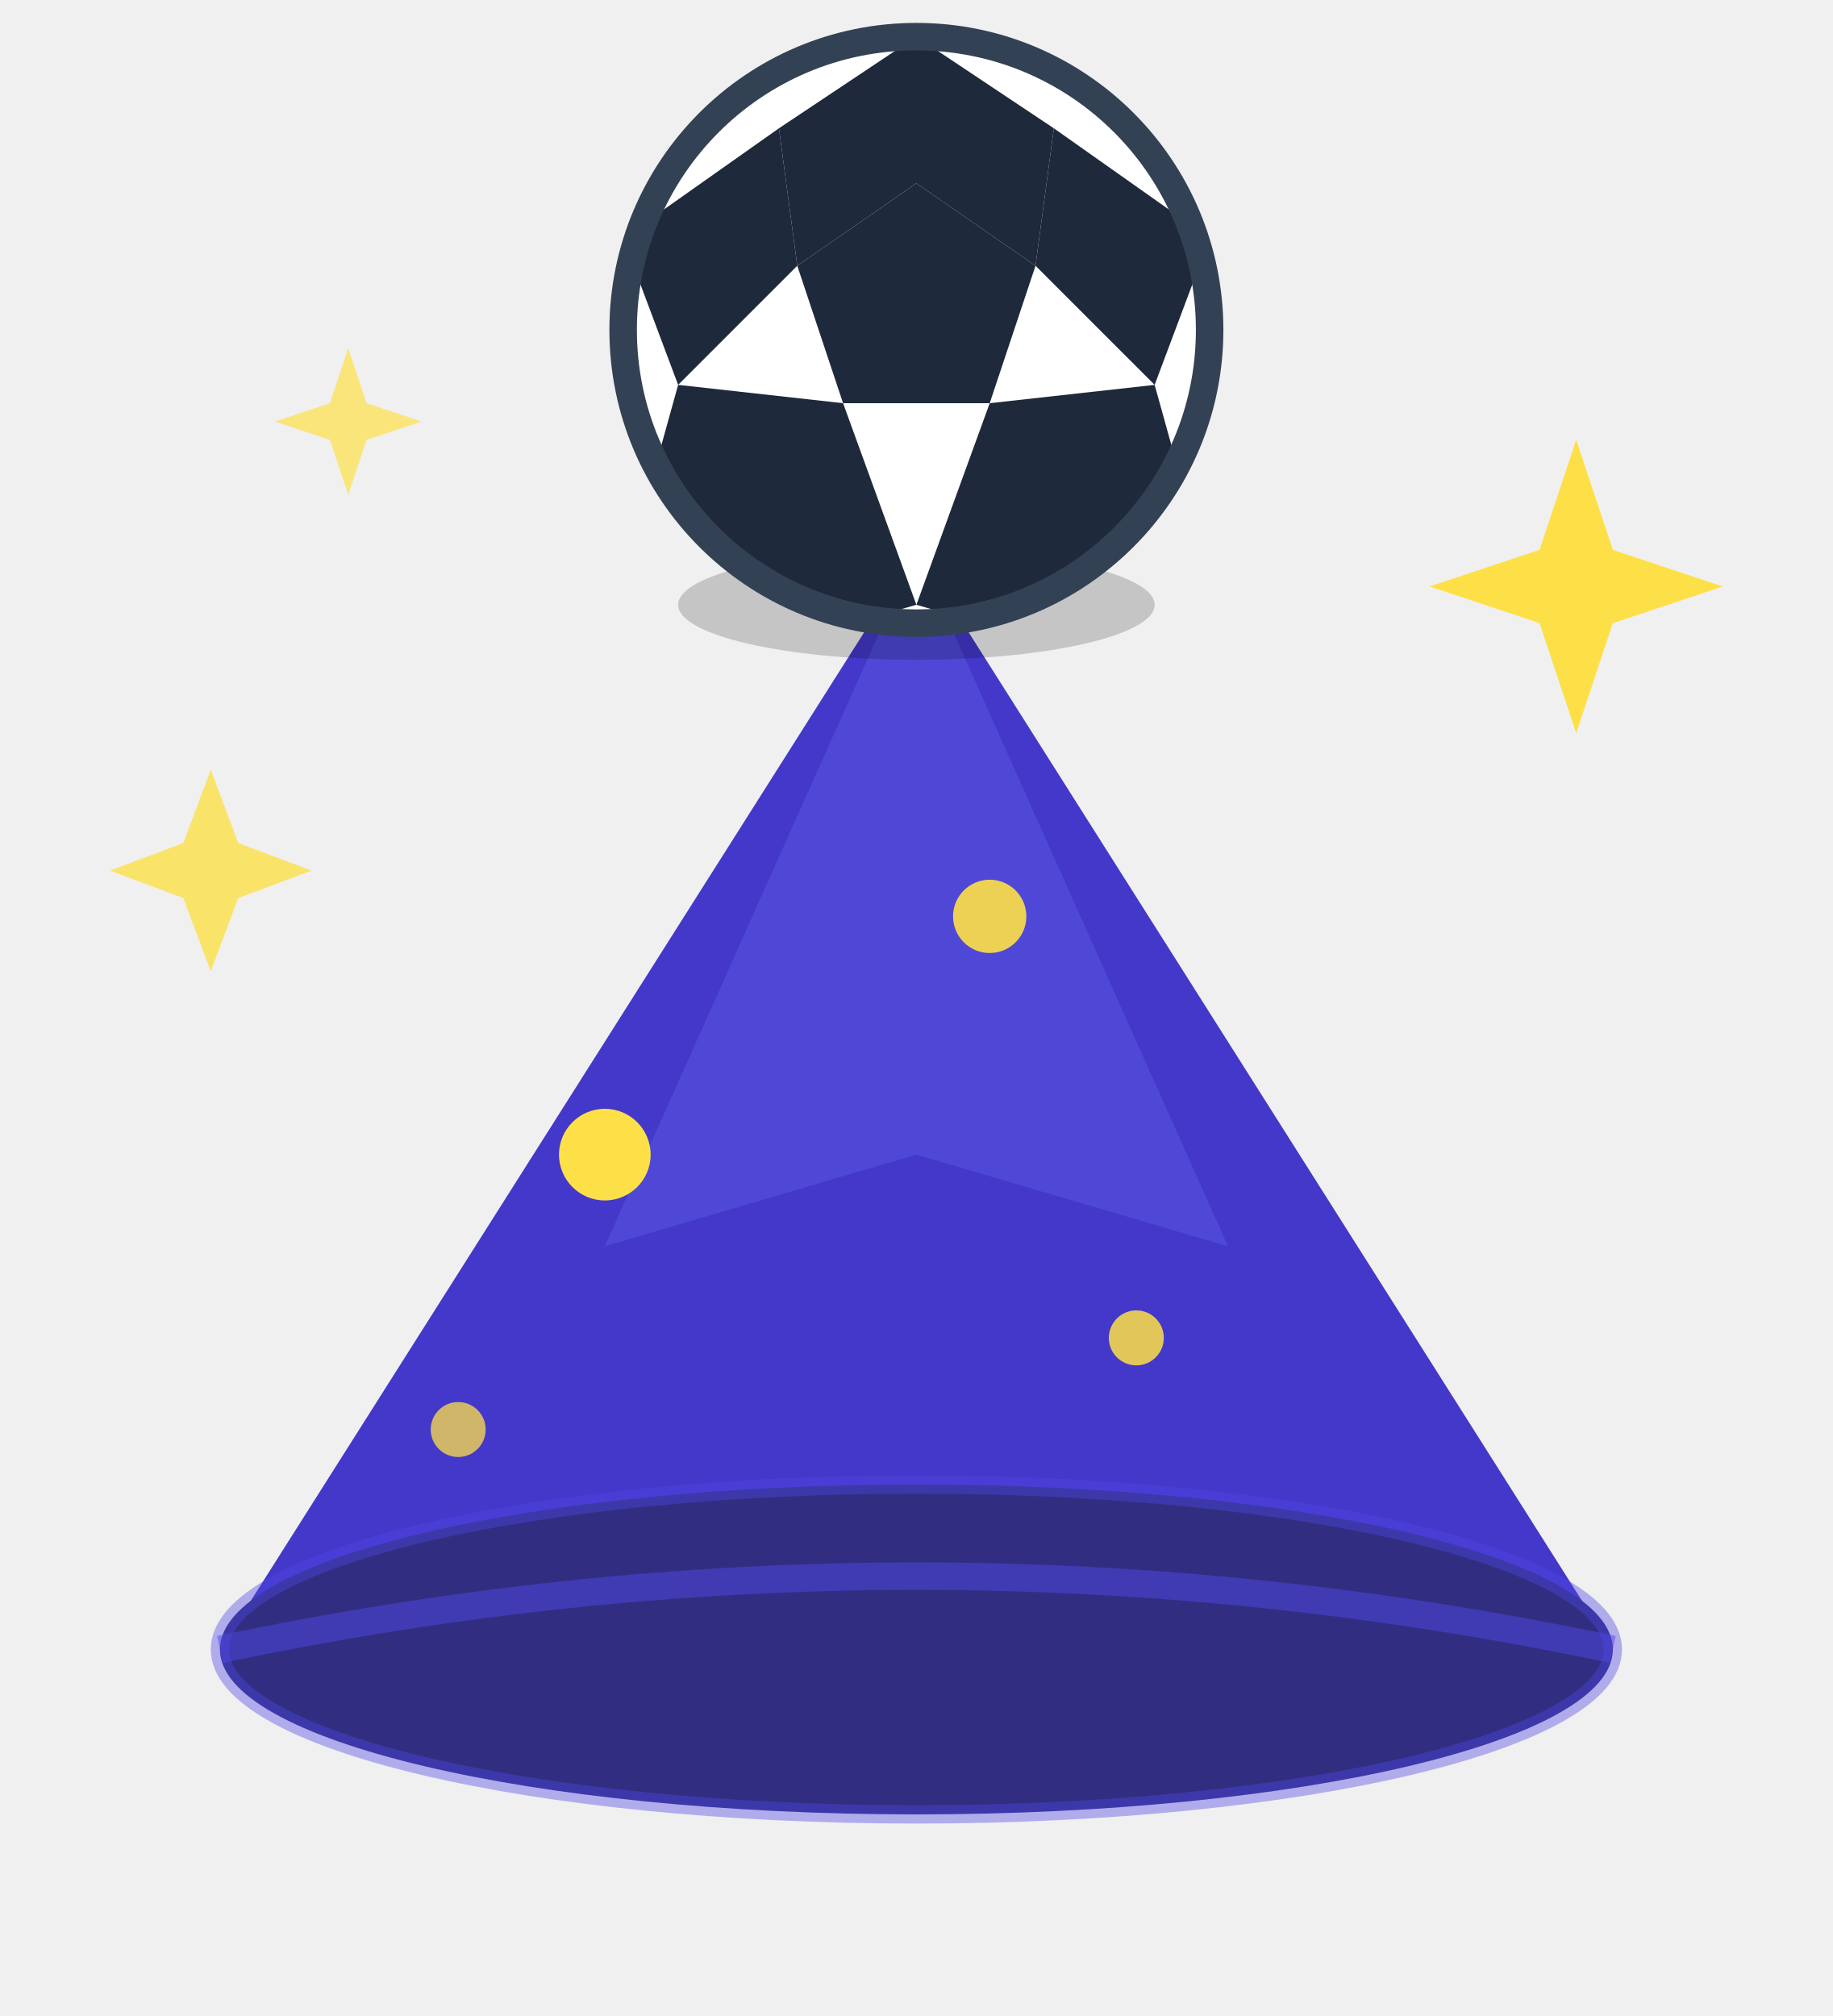
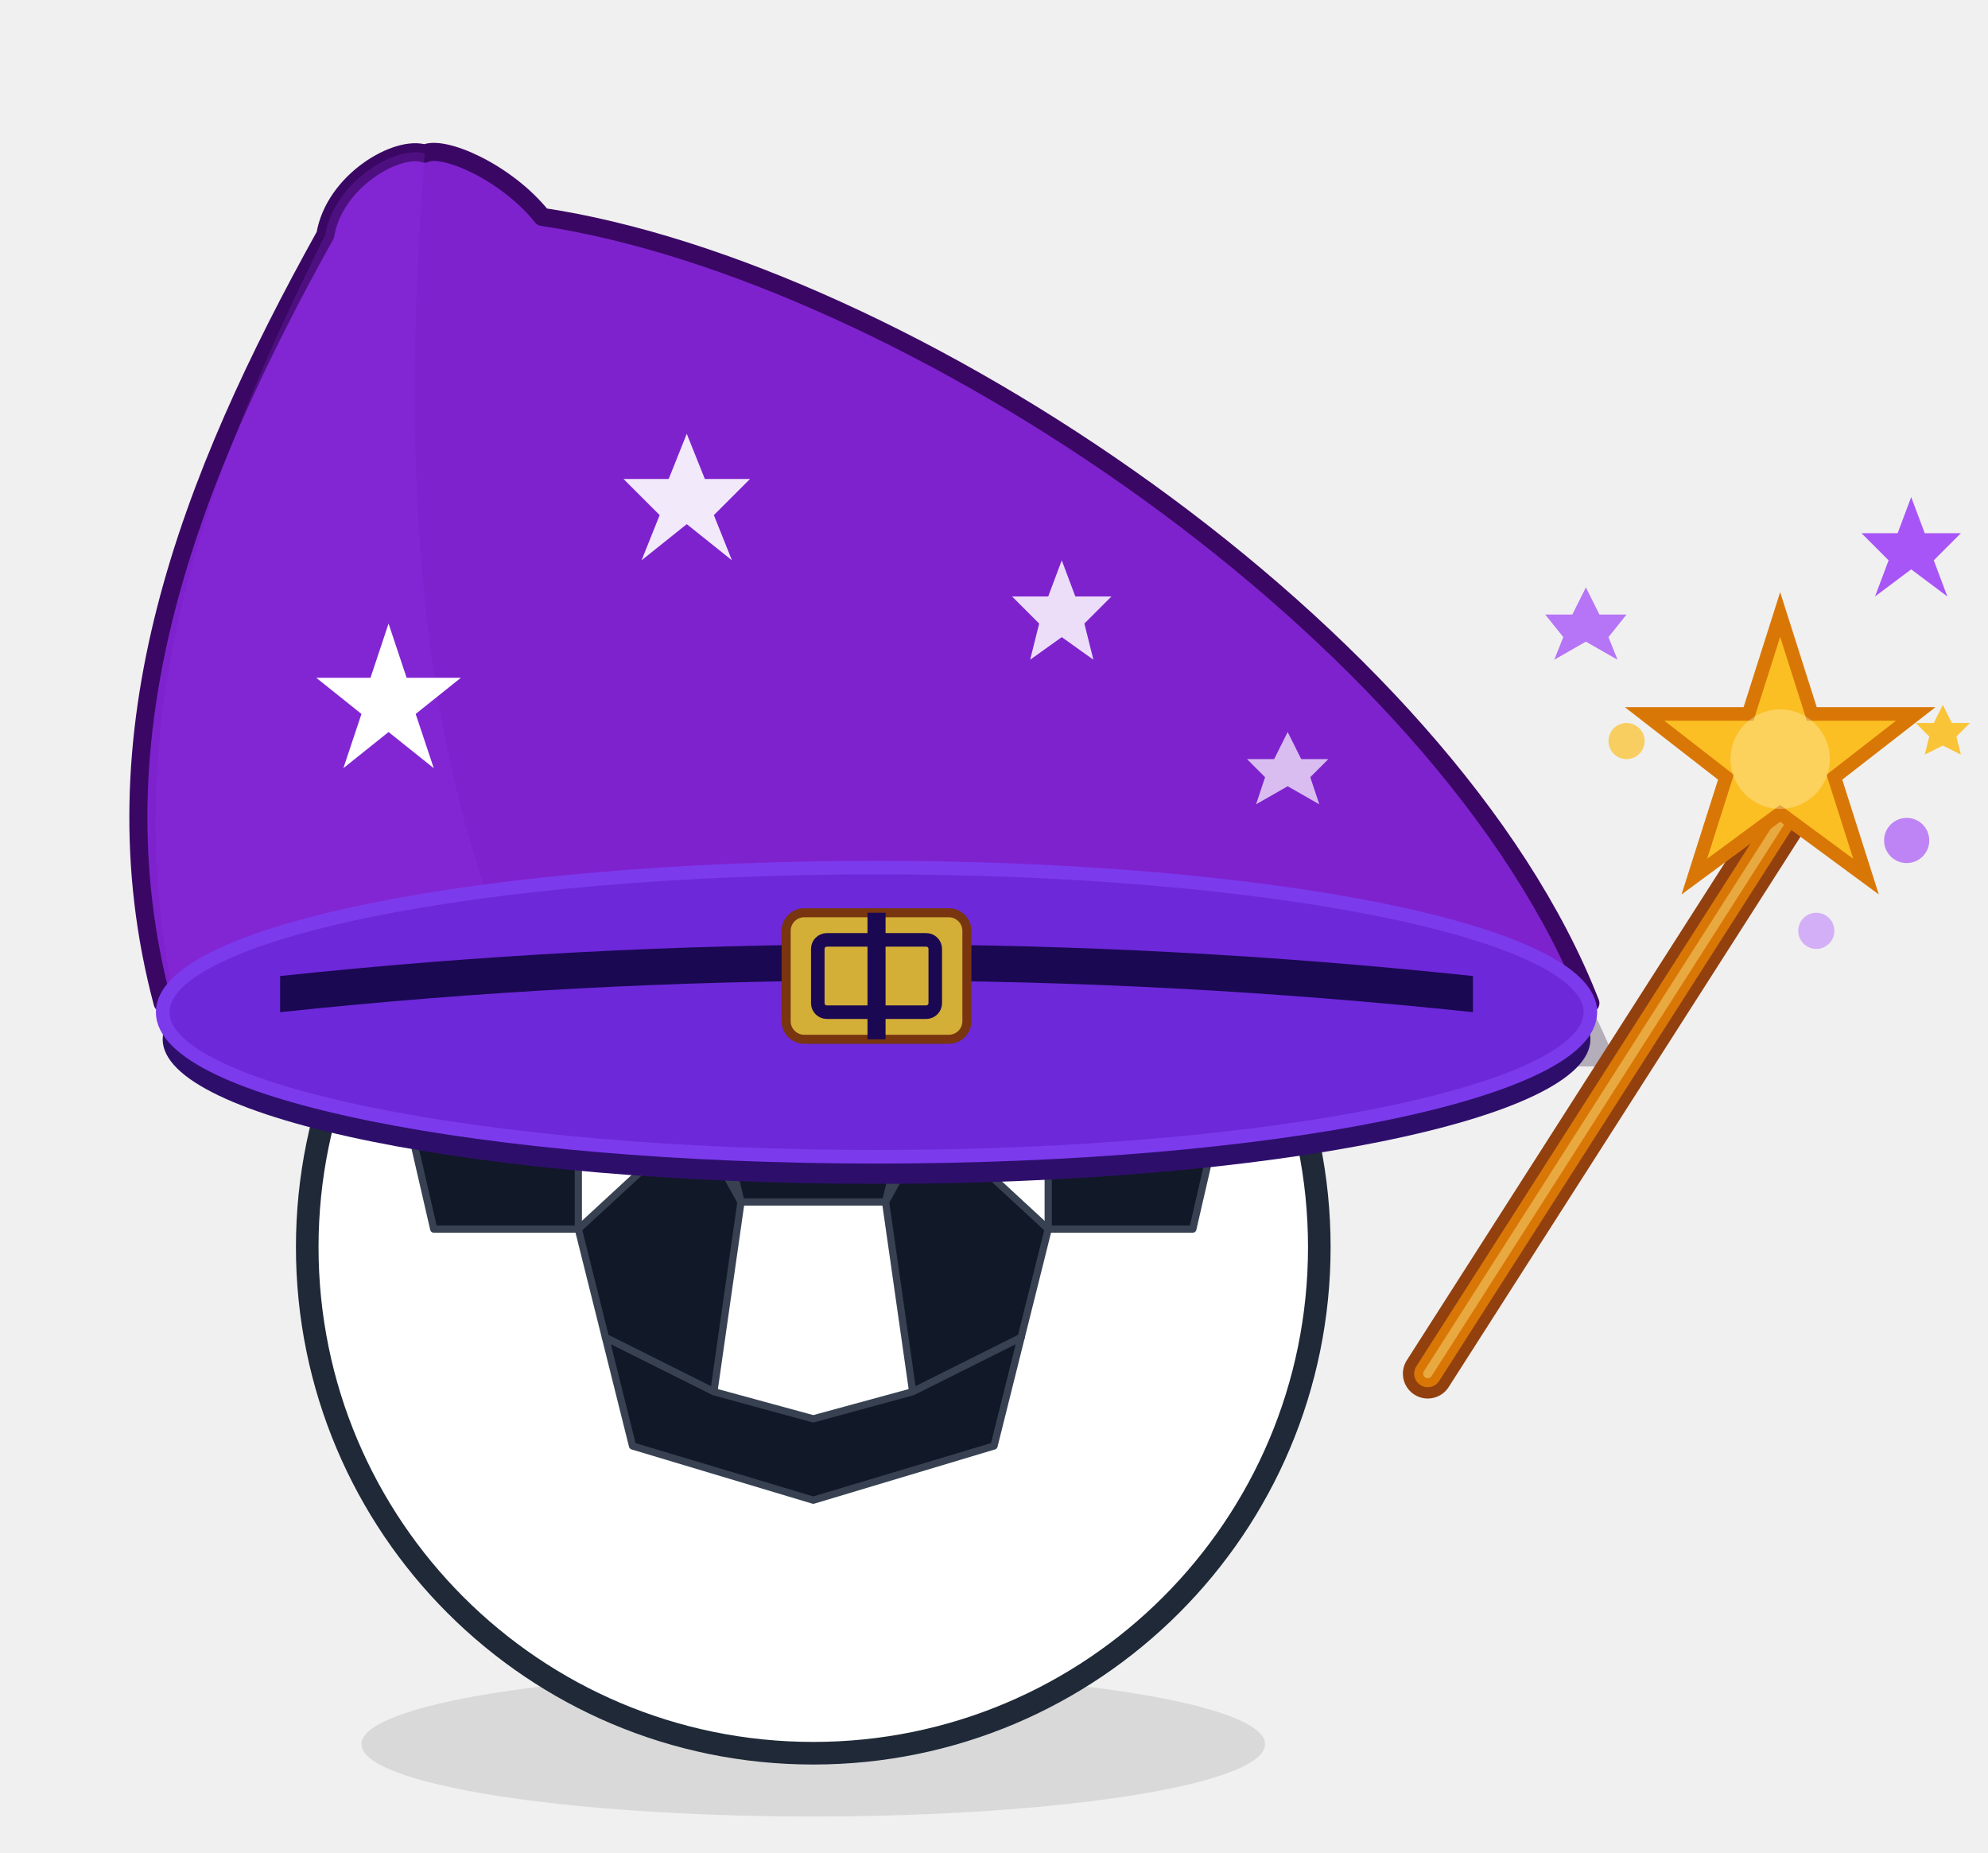
- <svg xmlns="http://www.w3.org/2000/svg" viewBox="0 0 100 110" fill="none">
-   <path d="M50 30 L12 90 L88 90 Z" fill="#4338ca" />
-   <path d="M50 30 L33 68 L50 63 L67 68 Z" fill="#6366f1" opacity="0.35" />
-   <circle cx="33" cy="63" r="2.5" fill="#fde047" />
-   <circle cx="54" cy="50" r="2" fill="#fde047" opacity="0.9" />
-   <circle cx="62" cy="73" r="1.5" fill="#fde047" opacity="0.85" />
-   <circle cx="25" cy="78" r="1.5" fill="#fde047" opacity="0.75" />
-   <ellipse cx="50" cy="90" rx="38" ry="9" fill="#312e81" />
-   <path d="M12 90 Q50 82 88 90" stroke="#4f46e5" stroke-width="1.5" fill="none" opacity="0.5" />
-   <ellipse cx="50" cy="90" rx="38" ry="9" stroke="#4f46e5" stroke-width="1" fill="none" opacity="0.4" />
-   <ellipse cx="50" cy="33" rx="13" ry="3" fill="#000000" opacity="0.18" />
-   <circle cx="50" cy="18" r="16" fill="white" />
-   <clipPath id="bc">
-     <circle cx="50" cy="18" r="16" />
-   </clipPath>
-   <g clip-path="url(#bc)" fill="#1e293b">
-     <polygon points="50,10 56.5,14.5 54,22 46,22 43.5,14.5" />
-     <polygon points="50,2 57.5,7 56.5,14.5 50,10 43.5,14.5 42.5,7" />
-     <polygon points="57.5,7 66,13 63,21 56.5,14.5" />
-     <polygon points="42.5,7 34,13 37,21 43.5,14.5" />
-     <polygon points="54,22 63,21 65.5,30 57,35 50,33" />
-     <polygon points="46,22 37,21 34.5,30 43,35 50,33" />
+ <svg xmlns="http://www.w3.org/2000/svg" viewBox="0 0 220 205" fill="none">
+   <defs>
+     <clipPath id="ball">
+       <circle cx="90" cy="138" r="56" />
+     </clipPath>
+   </defs>
+   <ellipse cx="90" cy="193" rx="50" ry="8" fill="#00000018" />
+   <circle cx="90" cy="138" r="56" fill="white" />
+   <g clip-path="url(#ball)" fill="#111827" stroke="#374151" stroke-width="0.8" stroke-linejoin="round">
+     <polygon points="90,112 102,120 98,133 82,133 78,120" />
+     <polygon points="90,95 104,103 103,112 90,112 77,112 76,103" />
+     <polygon points="104,103 116,107 116,120 102,124 98,133 103,112" />
+     <polygon points="76,103 64,107 64,120 78,124 82,133 77,112" />
+     <polygon points="116,120 127,112 135,123 132,136 116,136" />
+     <polygon points="64,120 53,112 45,123 48,136 64,136" />
+     <polygon points="98,133 103,124 116,136 113,148 101,154" />
+     <polygon points="82,133 77,124 64,136 67,148 79,154" />
+     <polygon points="90,157 101,154 113,148 110,160 90,166 70,160 67,148 79,154" />
  </g>
-   <circle cx="50" cy="18" r="16" stroke="#334155" stroke-width="1.5" fill="none" />
-   <g fill="#fde047">
-     <path d="M84 30 L86 24 L88 30 L94 32 L88 34 L86 40 L84 34 L78 32 Z" />
-     <path d="M10 46 L11.5 42 L13 46 L17 47.5 L13 49 L11.5 53 L10 49 L6 47.5 Z" opacity="0.8" />
-     <path d="M18 22 L19 19 L20 22 L23 23 L20 24 L19 27 L18 24 L15 23 Z" opacity="0.7" />
-   </g>
+   <circle cx="90" cy="138" r="56" stroke="#1f2937" stroke-width="2.5" fill="none" />
+   <path d="M 176,114 C 160,73 100,33 60,27 C 56,22 49,19 47,20 C 44,19 36,22 35,28 C 20,55 9,83 17,114 Z" fill="#150330" opacity="0.28" transform="translate(3,4)" />
+   <path d="M 176,111            C 160,70 100,30 60,24            C 56,19 49,16 47,17            C 44,16 37,20 36,26            C 21,53 10,81 18,111 Z" fill="#7e22ce" stroke="#3b0764" stroke-width="2" stroke-linejoin="round" />
+   <path d="M 47,17 C 44,16 37,20 36,26 C 23,52 13,79 19,109 L 57,107 C 47,84 44,55 47,17 Z" fill="#9333ea" opacity="0.22" />
+   <ellipse cx="97" cy="115" rx="79" ry="16" fill="#2d0f6b" />
+   <ellipse cx="97" cy="112" rx="79" ry="16" fill="#6d28d9" stroke="#7c3aed" stroke-width="1.5" />
+   <path d="M 31,108 Q 97,101 163,108 L 163,112 Q 97,105 31,112 Z" fill="#1a0852" />
+   <rect x="87" y="101" width="20" height="14" rx="2" fill="#d4af37" stroke="#78350f" stroke-width="1" />
+   <line x1="97" y1="101" x2="97" y2="115" stroke="#1a0852" stroke-width="2" />
+   <rect x="90.5" y="104" width="13" height="8" rx="1" fill="none" stroke="#1a0852" stroke-width="1.5" />
+   <path d="M 41,75 L 43,69 L 45,75 L 51,75 L 46,79 L 48,85 L 43,81 L 38,85 L 40,79 L 35,75 Z" fill="white" />
+   <path d="M 74,53 L 76,48 L 78,53 L 83,53 L 79,57 L 81,62 L 76,58 L 71,62 L 73,57 L 69,53 Z" fill="white" opacity="0.9" />
+   <path d="M 116,66 L 117.5,62 L 119,66 L 123,66 L 120,69 L 121,73 L 117.5,70.5 L 114,73 L 115,69 L 112,66 Z" fill="white" opacity="0.85" />
+   <path d="M 141,84 L 142.5,81 L 144,84 L 147,84 L 145,86 L 146,89 L 142.5,87 L 139,89 L 140,86 L 138,84 Z" fill="white" opacity="0.7" />
+   <line x1="158" y1="152" x2="197" y2="91" stroke="#92400e" stroke-width="5.5" stroke-linecap="round" />
+   <line x1="158" y1="152" x2="197" y2="91" stroke="#d97706" stroke-width="3" stroke-linecap="round" />
+   <line x1="158" y1="152" x2="197" y2="91" stroke="#fde68a" stroke-width="1" stroke-linecap="round" opacity="0.45" />
+   <path d="M 197,68 L 200.5,79 L 212,79 L 203,86 L 206.5,97 L 197,90 L 187.5,97 L 191,86 L 182,79 L 193.5,79 Z" fill="#fbbf24" stroke="#d97706" stroke-width="1.5" />
+   <circle cx="197" cy="84" r="5.5" fill="#fef3c7" opacity="0.35" />
+   <path d="M 210,59 L 211.5,55 L 213,59 L 217,59 L 214,62 L 215.5,66 L 211.5,63 L 207.5,66 L 209,62 L 206,59 Z" fill="#a855f7" />
+   <path d="M 214,80 L 215,78 L 216,80 L 218,80 L 216.5,81.5 L 217,83.5 L 215,82.5 L 213,83.5 L 213.5,81.5 L 212,80 Z" fill="#fbbf24" opacity="0.9" />
+   <path d="M 174,68 L 175.5,65 L 177,68 L 180,68 L 178,70.5 L 179,73 L 175.5,71 L 172,73 L 173,70.5 L 171,68 Z" fill="#a855f7" opacity="0.8" />
+   <circle cx="211" cy="93" r="2.5" fill="#a855f7" opacity="0.7" />
+   <circle cx="201" cy="103" r="2" fill="#c084fc" opacity="0.6" />
+   <circle cx="180" cy="82" r="2" fill="#fbbf24" opacity="0.7" />
</svg>
